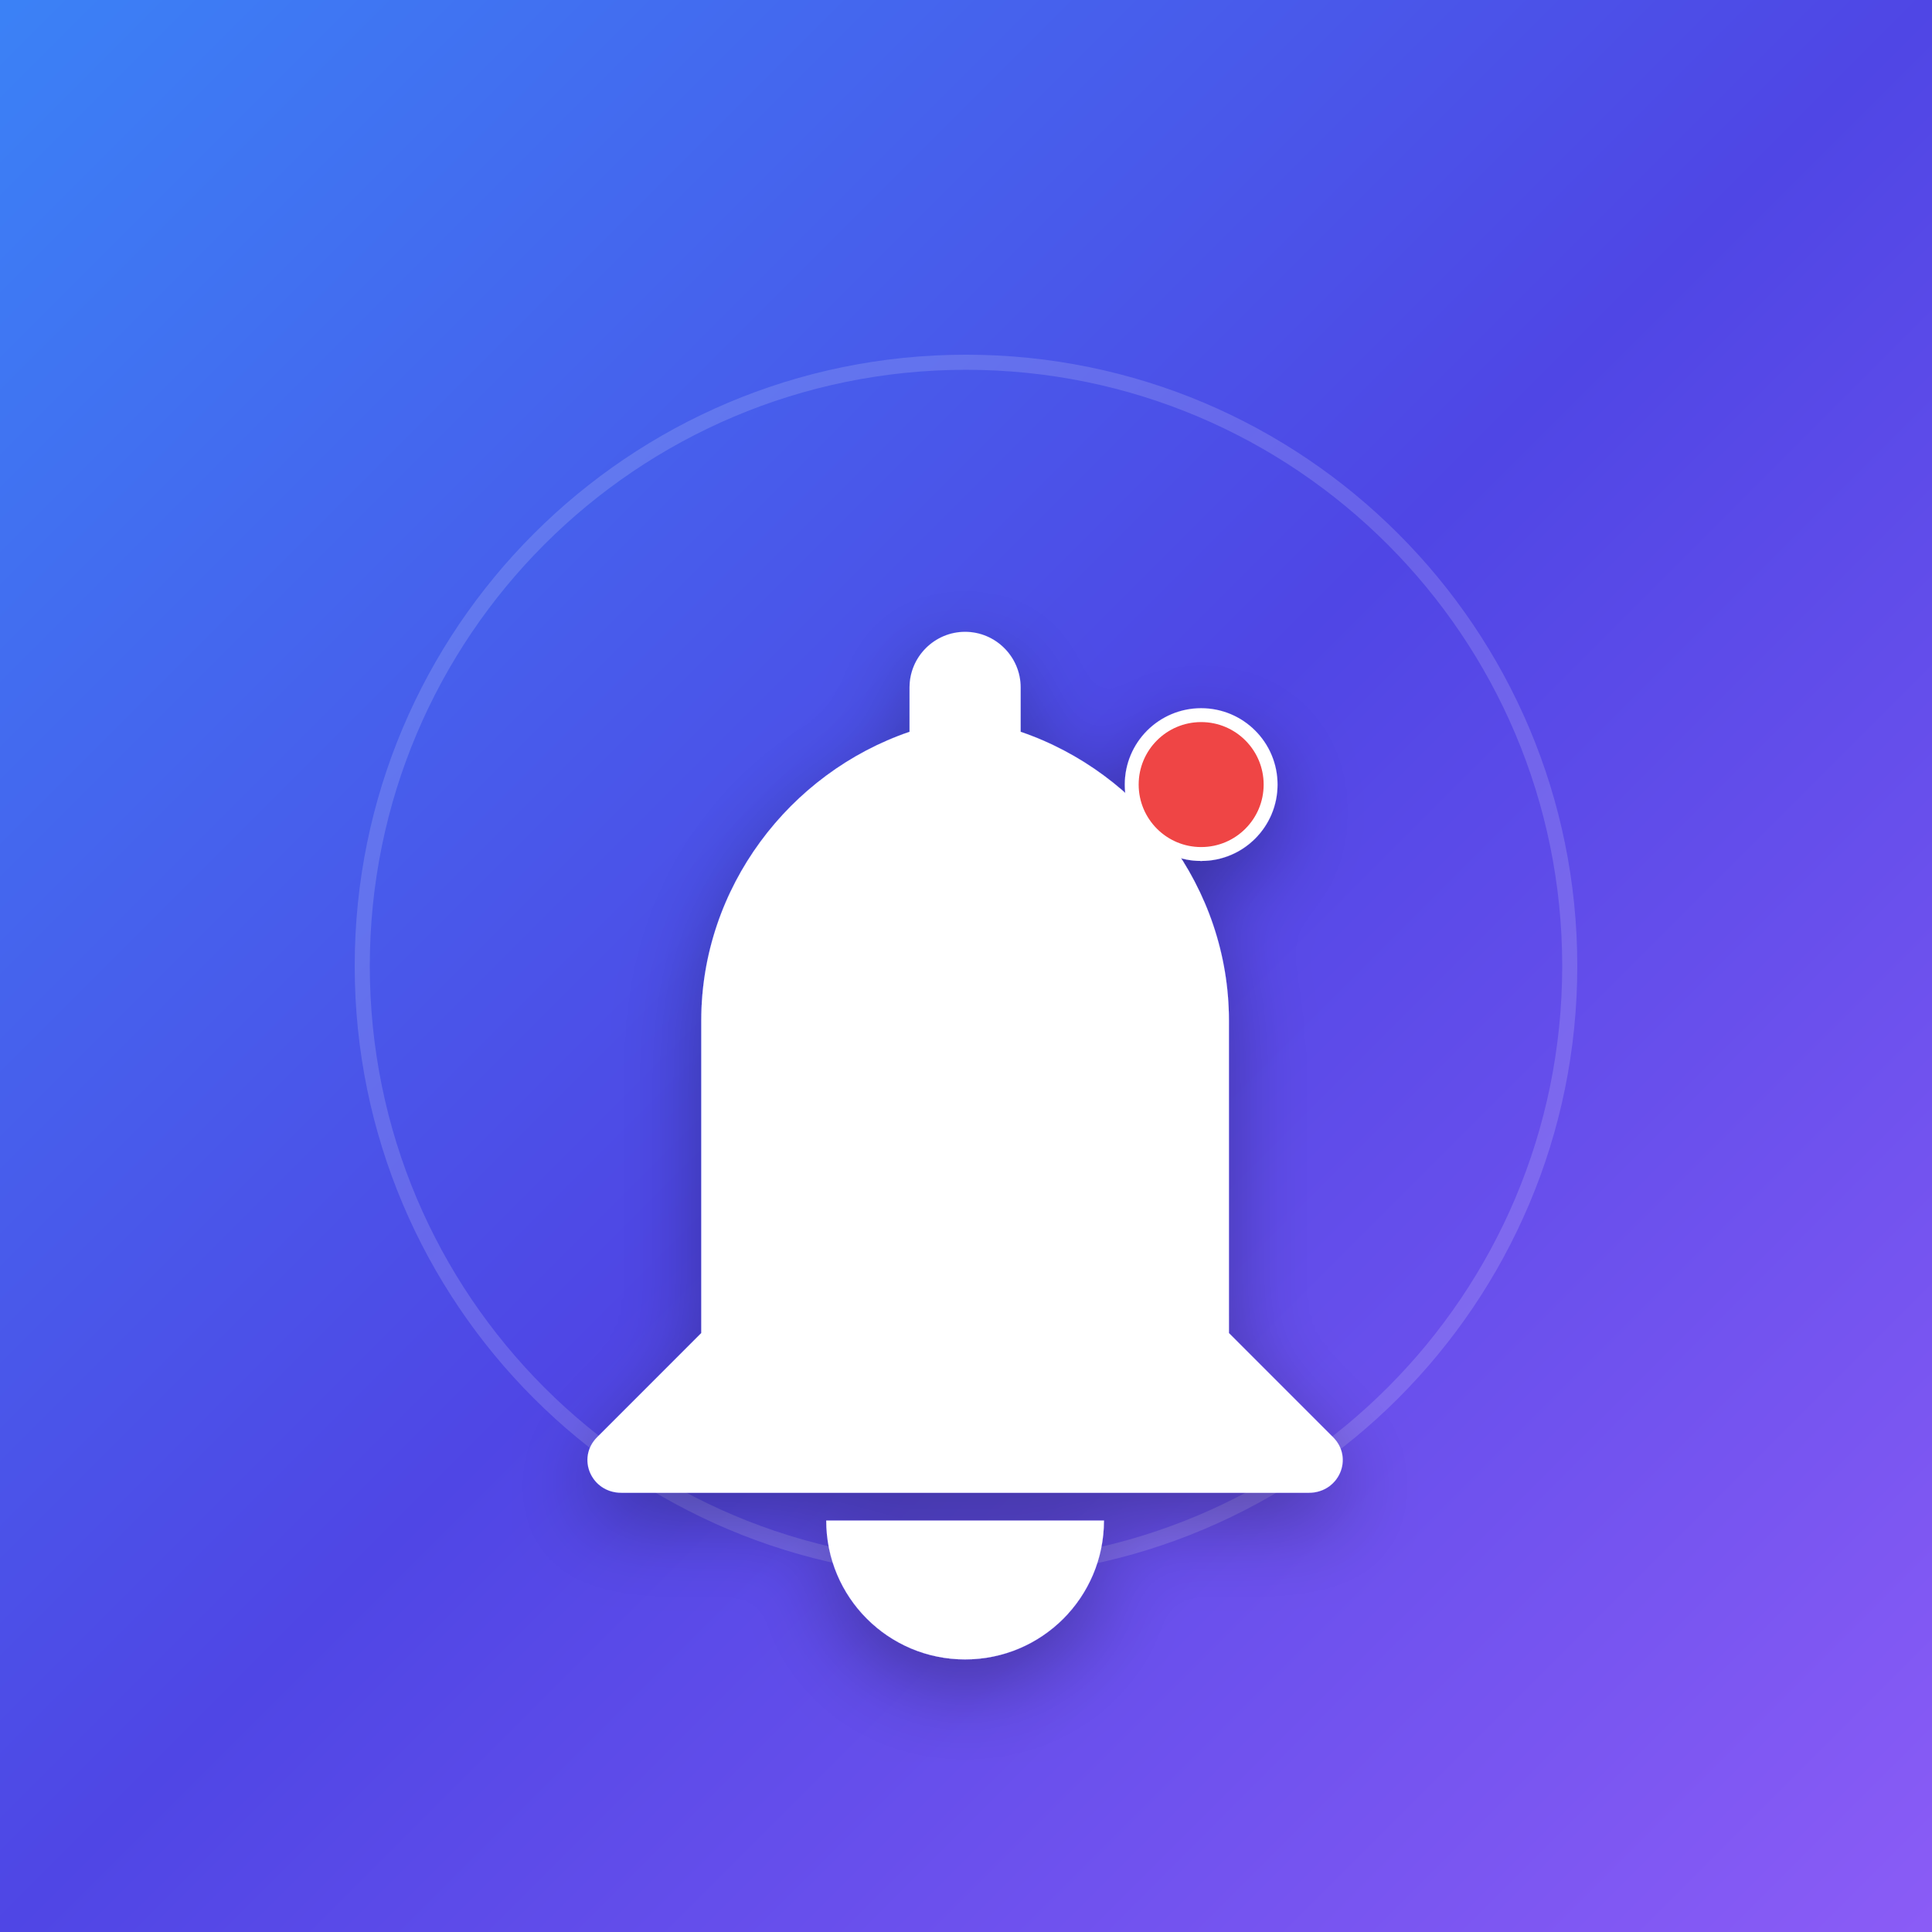
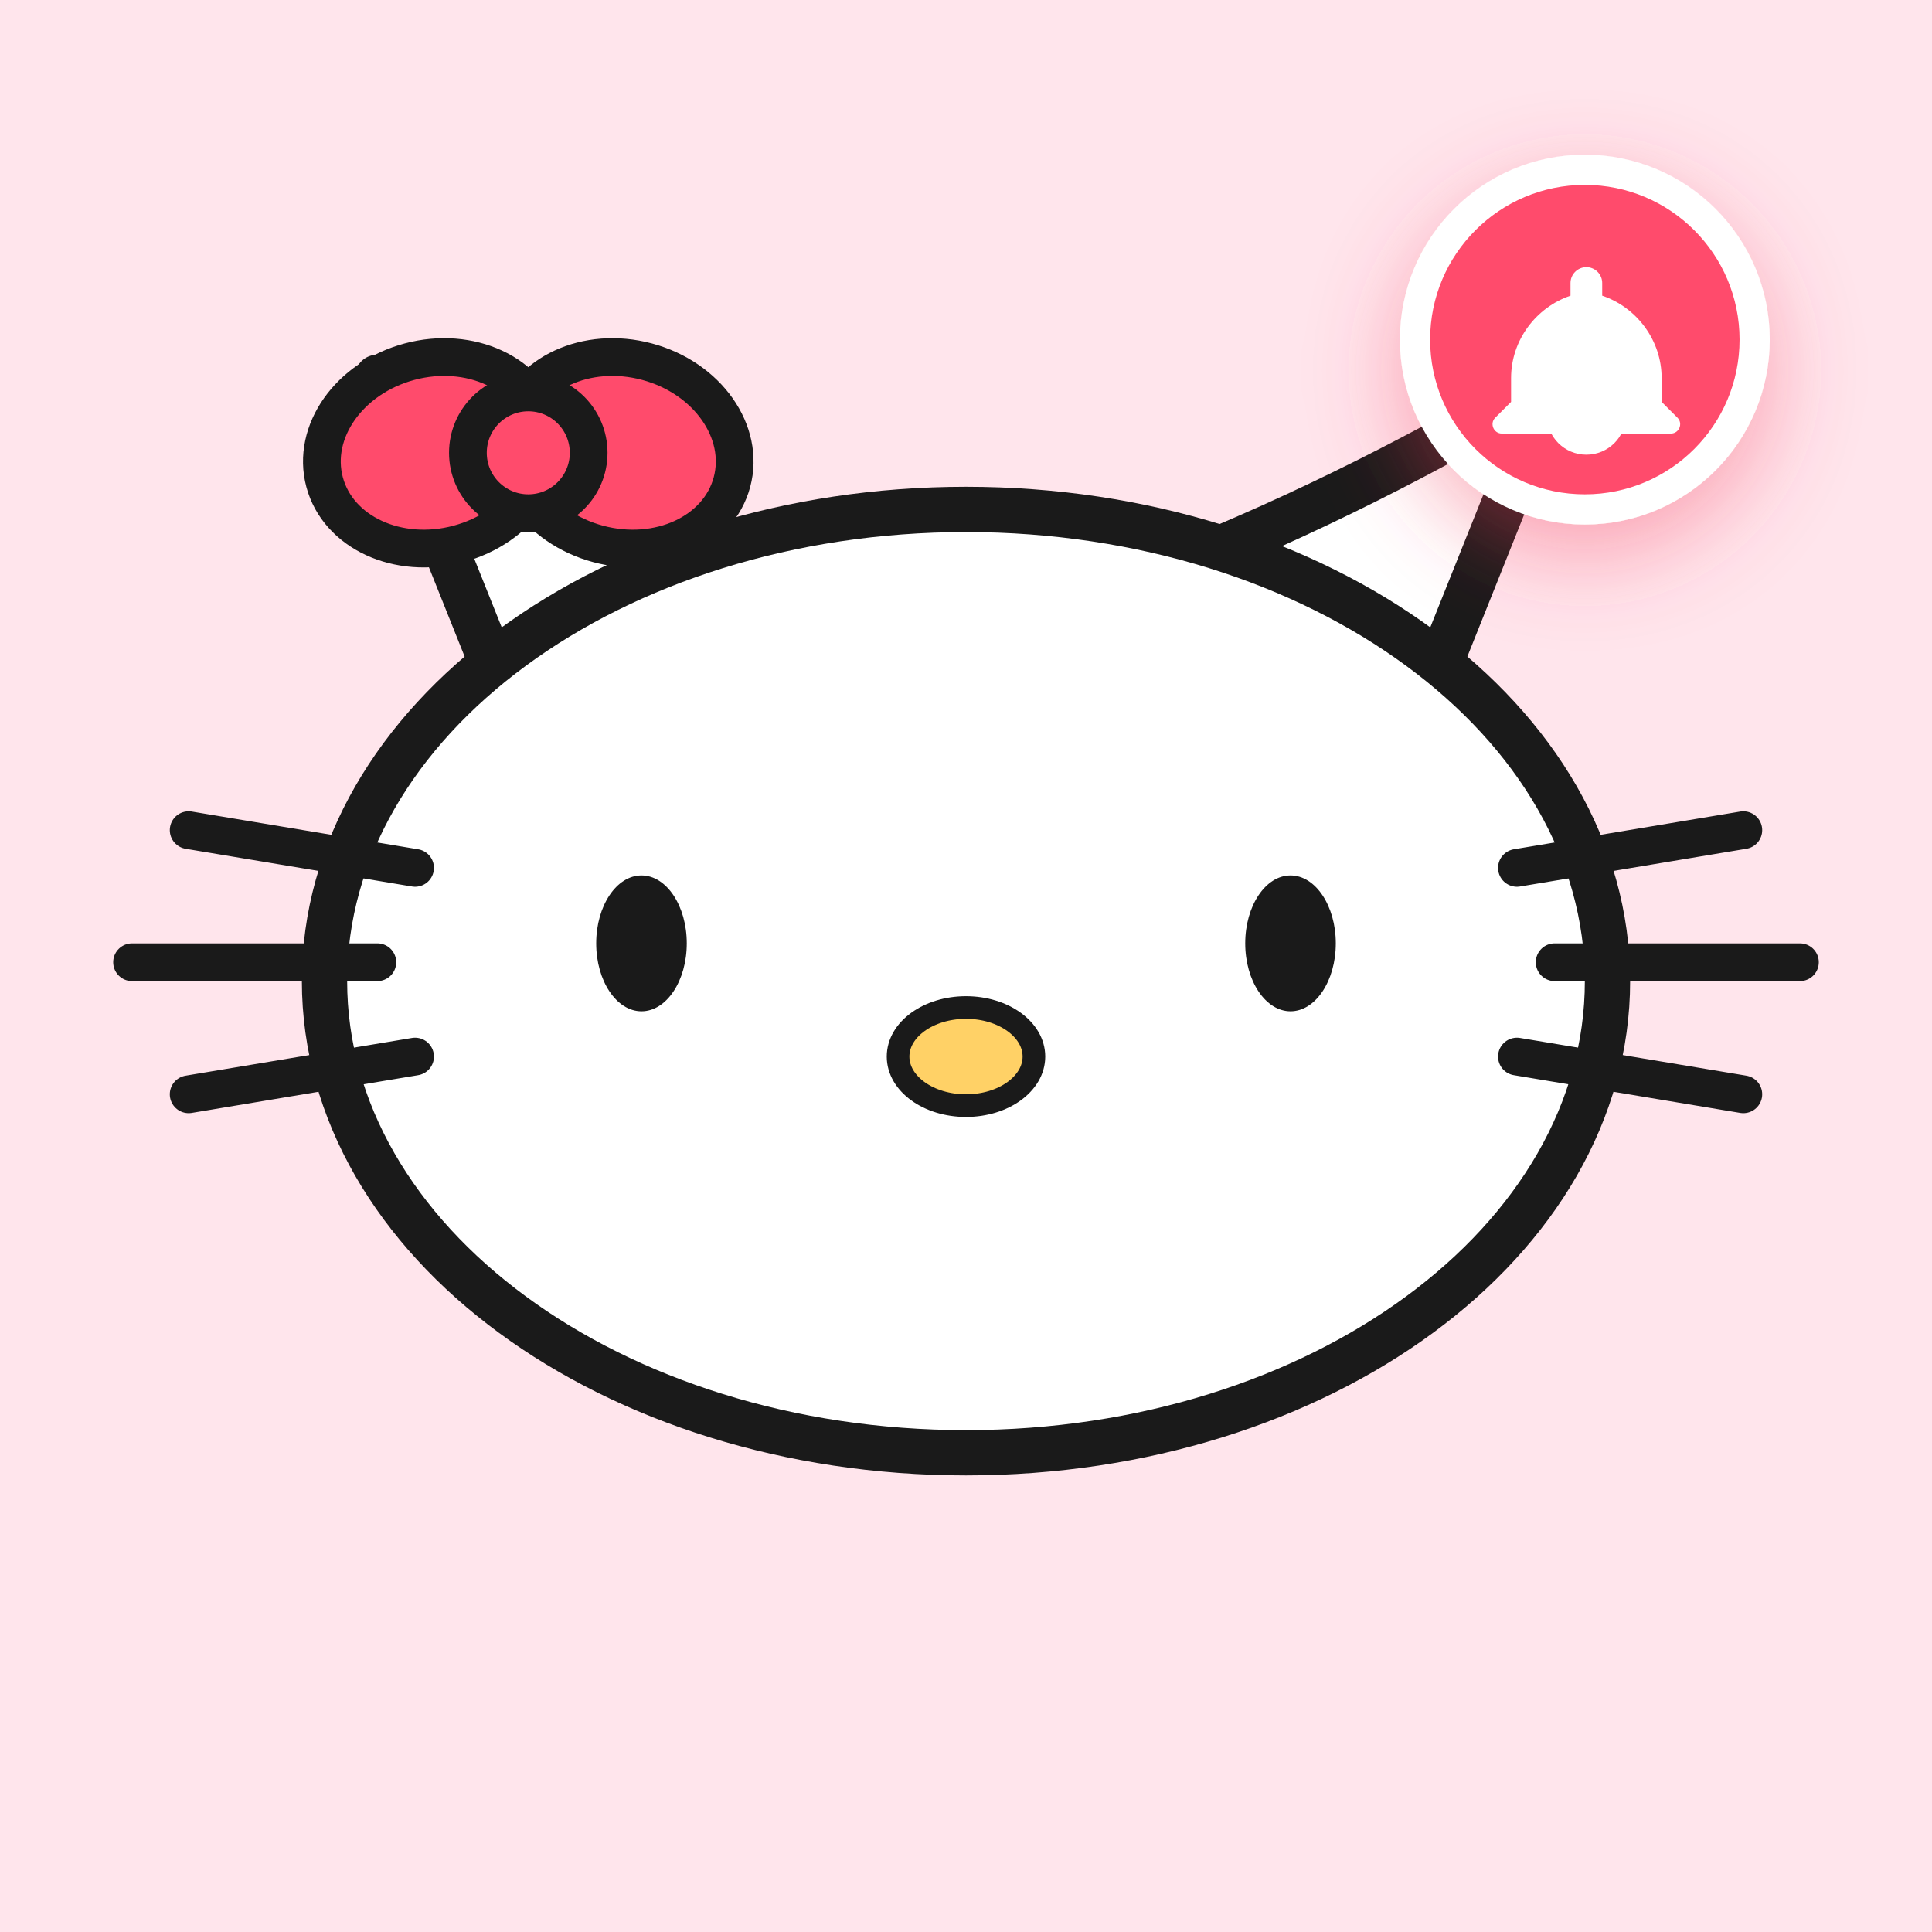
<svg xmlns="http://www.w3.org/2000/svg" viewBox="0 0 512 512" width="100%" height="100%">
-   <defs>
-     <linearGradient id="bgGrad" x1="0%" y1="0%" x2="100%" y2="100%">
-       <stop offset="0%" style="stop-color:#3b82f6;stop-opacity:1" />
-       <stop offset="50%" style="stop-color:#4f46e5;stop-opacity:1" />
-       <stop offset="100%" style="stop-color:#8b5cf6;stop-opacity:1" />
-     </linearGradient>
-     <filter id="dropShadow" x="-10%" y="-10%" width="120%" height="120%">
-       <feDropShadow dx="0" dy="8" stdDeviation="12" flood-color="#000000" flood-opacity="0.3" />
-     </filter>
-   </defs>
-   <rect width="512" height="512" rx="0" fill="url(#bgGrad)" />
-   <circle cx="256" cy="256" r="160" fill="none" stroke="white" stroke-width="4" stroke-opacity="0.15" />
-   <g filter="url(#dropShadow)" transform="translate(138, 138) scale(0.92)">
-     <path d="M128 32 C119.2 32 112 39.2 112 48 L112 60.8 C77.4 72.6 52 105.7 52 144 L52 234 L22 264 C16 270 20.3 280 29 280 L227 280 C235.7 280 240 270 234 264 L204 234 L204 144 C204 105.7 178.6 72.6 144 60.8 L144 48 C144 39.2 136.8 32 128 32 Z M128 328 C150.1 328 168 310.1 168 288 L88 288 C88 310.1 105.9 328 128 328 Z" fill="#ffffff" />
-     <circle cx="196" cy="76" r="20" fill="#ef4444" stroke="#ffffff" stroke-width="4" />
+   <rect width="512" height="512" rx="0" fill="#ffe5ec" />
+   <g transform="translate(0, 20)">
+     <path d="M 140 180 L 100 80 Q 150 110 200 130 Z" fill="#ffffff" stroke="#1a1a1a" stroke-width="12" stroke-linejoin="round" />
+     <path d="M 372 180 L 412 80 Q 362 110 312 130 Z" fill="#ffffff" stroke="#1a1a1a" stroke-width="12" stroke-linejoin="round" />
+     <ellipse cx="256" cy="240" rx="170" ry="125" fill="#ffffff" stroke="#1a1a1a" stroke-width="12" />
+     <ellipse cx="170" cy="230" rx="12" ry="18" fill="#1a1a1a" />
+     <ellipse cx="342" cy="230" rx="12" ry="18" fill="#1a1a1a" />
+     <ellipse cx="256" cy="260" rx="18" ry="13" fill="#ffd166" stroke="#1a1a1a" stroke-width="6" />
+     <line x1="110" y1="210" x2="50" y2="200" stroke="#1a1a1a" stroke-width="10" stroke-linecap="round" />
+     <line x1="100" y1="235" x2="35" y2="235" stroke="#1a1a1a" stroke-width="10" stroke-linecap="round" />
+     <line x1="110" y1="260" x2="50" y2="270" stroke="#1a1a1a" stroke-width="10" stroke-linecap="round" />
+     <line x1="402" y1="210" x2="462" y2="200" stroke="#1a1a1a" stroke-width="10" stroke-linecap="round" />
+     <line x1="412" y1="235" x2="477" y2="235" stroke="#1a1a1a" stroke-width="10" stroke-linecap="round" />
+     <line x1="402" y1="260" x2="462" y2="270" stroke="#1a1a1a" stroke-width="10" stroke-linecap="round" />
+     <g transform="translate(140, 100)">
+       <ellipse cx="-25" cy="0" rx="30" ry="25" fill="#ff4b6c" stroke="#1a1a1a" stroke-width="10" transform="rotate(-15 -25 0)" />
+       <ellipse cx="25" cy="0" rx="30" ry="25" fill="#ff4b6c" stroke="#1a1a1a" stroke-width="10" transform="rotate(15 25 0)" />
+       <circle cx="0" cy="0" r="16" fill="#ff4b6c" stroke="#1a1a1a" stroke-width="10" />
+     </g>
+   </g>
+   <g transform="translate(370, 40)" filter="drop-shadow(0px 8px 12px rgba(244,63,94,0.4))">
+     <circle cx="50" cy="50" r="45" fill="#ff4b6c" stroke="#ffffff" stroke-width="8" />
+     <path d="M50 22 C46.7 22 44 24.7 44 28 L44 32.8 C31 37.2 21.5 49.6 21.5 64 L21.5 73 L15.5 79 C13.3 81.2 14.9 85 18 85 L82 85 C85.1 85 86.7 81.2 84.5 79 L78.5 73 L78.5 64 C78.5 49.6 69 37.2 56 32.8 L56 28 C56 24.7 53.3 22 50 22 Z M50 93 C58.3 93 65 86.3 65 78 L35 78 C35 86.3 41.7 93 50 93 Z" fill="#ffffff" transform="scale(0.7) translate(22, 22)" />
  </g>
</svg>
